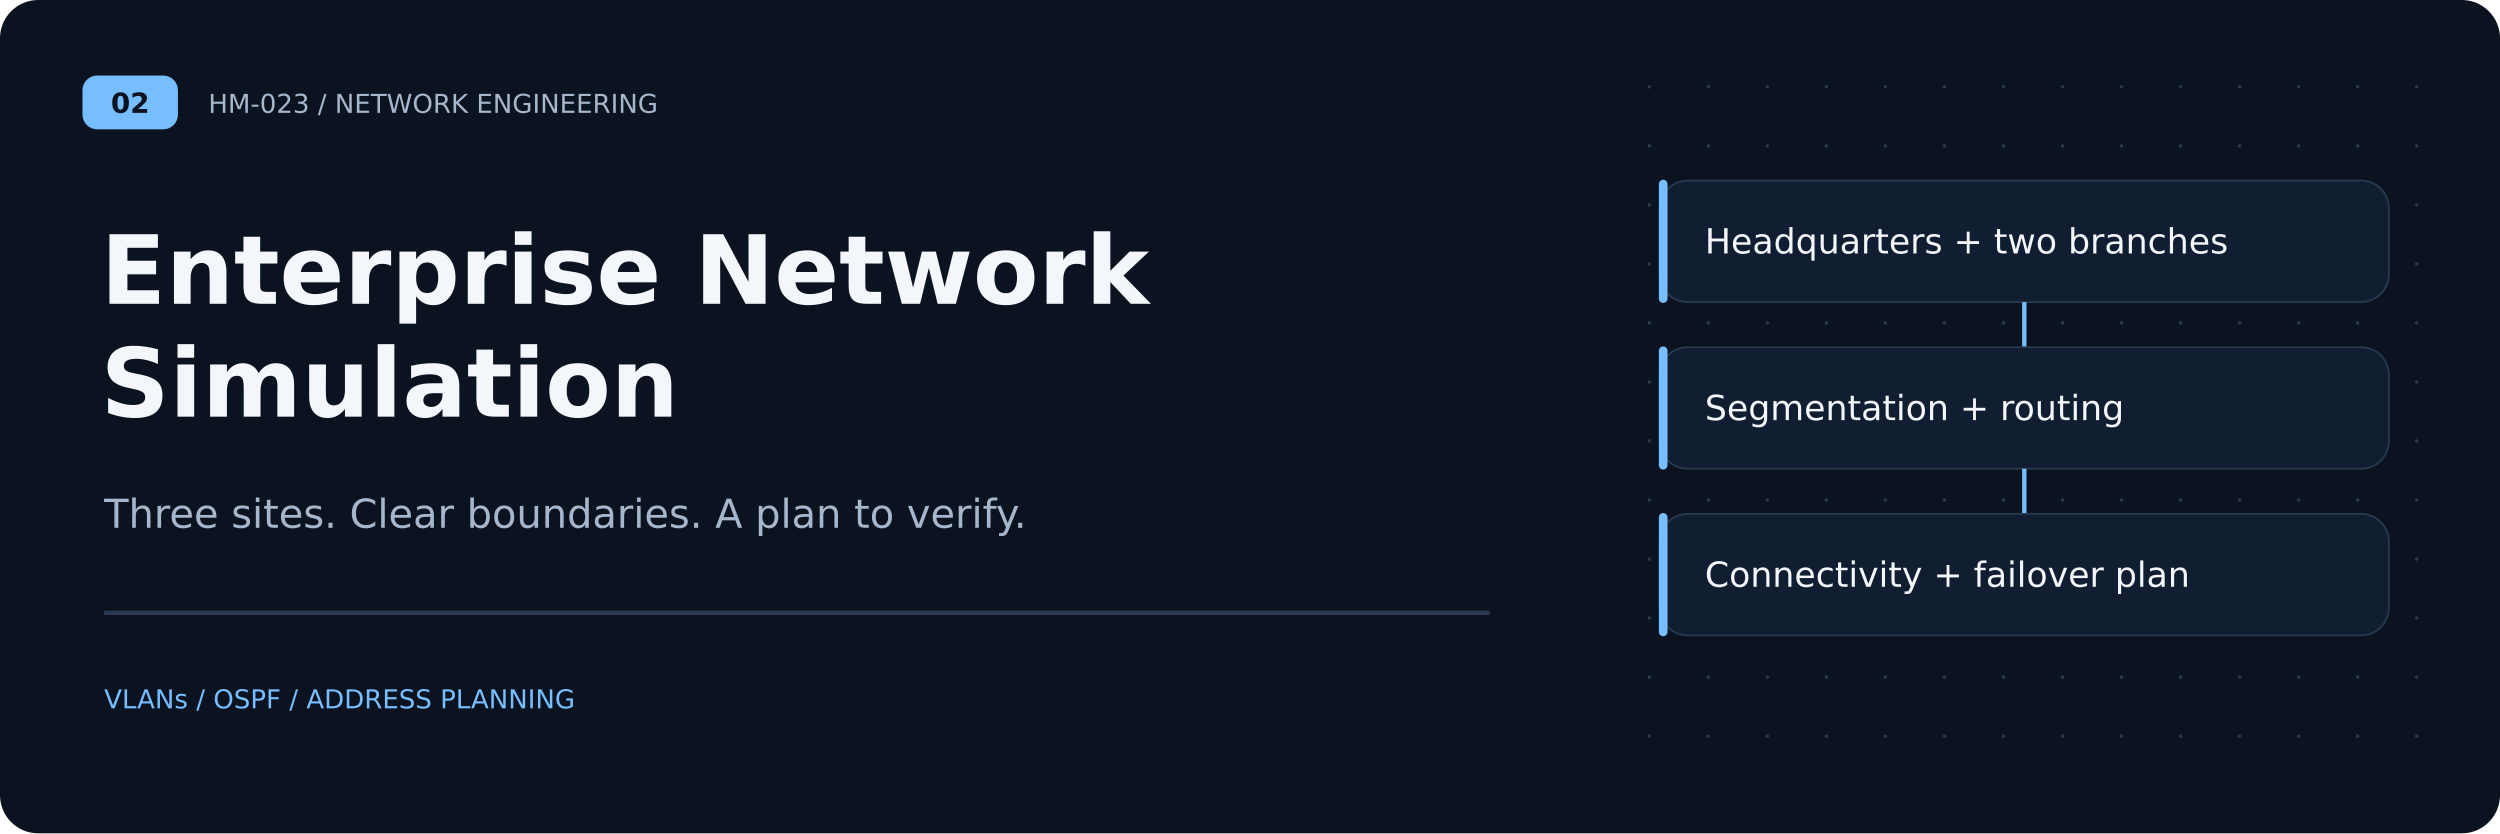
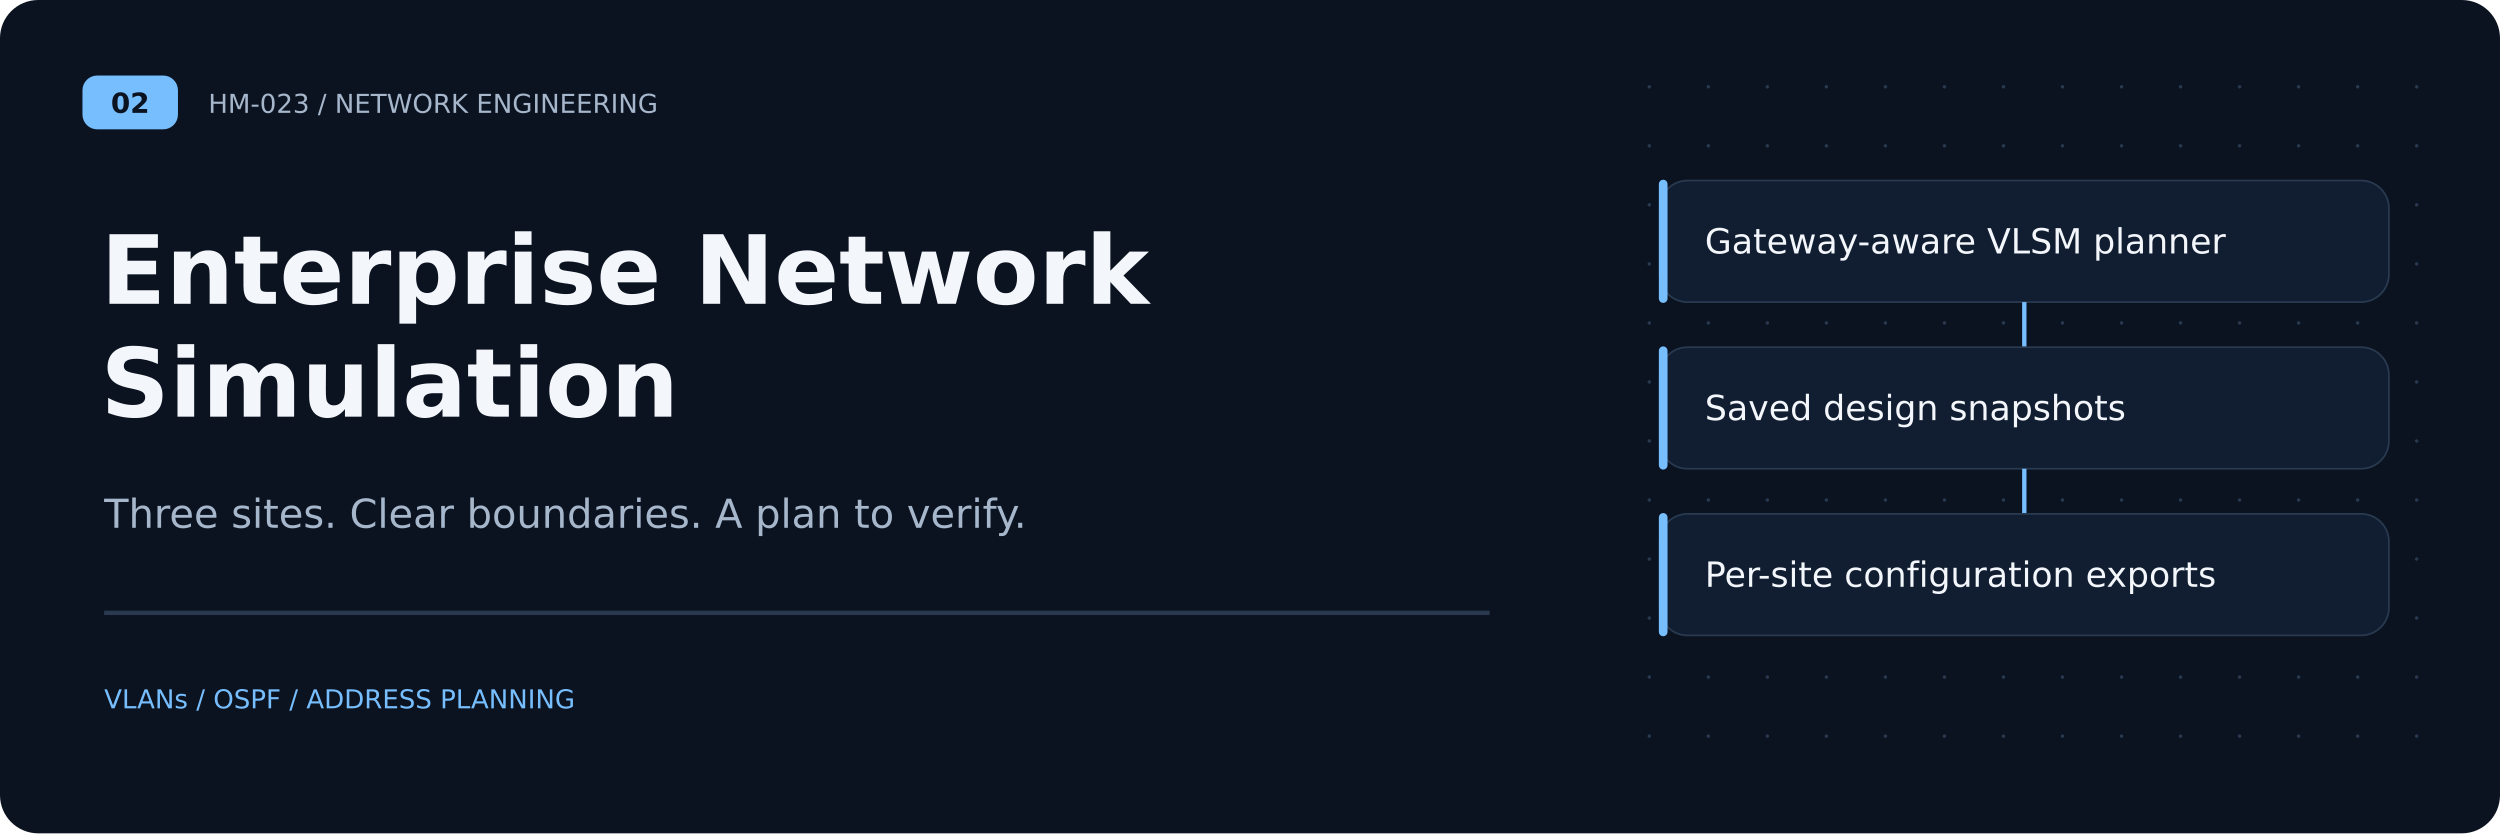
<svg xmlns="http://www.w3.org/2000/svg" width="1440" height="480" viewBox="0 0 1440 480" role="img" aria-labelledby="title">
  <rect width="1440" height="480" rx="22" fill="#0B1220" />
  <circle cx="950" cy="50" r="1" fill="#293A50" />
  <circle cx="950" cy="84" r="1" fill="#293A50" />
  <circle cx="950" cy="118" r="1" fill="#293A50" />
  <circle cx="950" cy="152" r="1" fill="#293A50" />
  <circle cx="950" cy="186" r="1" fill="#293A50" />
  <circle cx="950" cy="220" r="1" fill="#293A50" />
  <circle cx="950" cy="254" r="1" fill="#293A50" />
  <circle cx="950" cy="288" r="1" fill="#293A50" />
  <circle cx="950" cy="322" r="1" fill="#293A50" />
  <circle cx="950" cy="356" r="1" fill="#293A50" />
  <circle cx="950" cy="390" r="1" fill="#293A50" />
  <circle cx="950" cy="424" r="1" fill="#293A50" />
  <circle cx="984" cy="50" r="1" fill="#293A50" />
  <circle cx="984" cy="84" r="1" fill="#293A50" />
  <circle cx="984" cy="118" r="1" fill="#293A50" />
  <circle cx="984" cy="152" r="1" fill="#293A50" />
  <circle cx="984" cy="186" r="1" fill="#293A50" />
  <circle cx="984" cy="220" r="1" fill="#293A50" />
  <circle cx="984" cy="254" r="1" fill="#293A50" />
  <circle cx="984" cy="288" r="1" fill="#293A50" />
  <circle cx="984" cy="322" r="1" fill="#293A50" />
  <circle cx="984" cy="356" r="1" fill="#293A50" />
  <circle cx="984" cy="390" r="1" fill="#293A50" />
  <circle cx="984" cy="424" r="1" fill="#293A50" />
  <circle cx="1018" cy="50" r="1" fill="#293A50" />
  <circle cx="1018" cy="84" r="1" fill="#293A50" />
  <circle cx="1018" cy="118" r="1" fill="#293A50" />
  <circle cx="1018" cy="152" r="1" fill="#293A50" />
  <circle cx="1018" cy="186" r="1" fill="#293A50" />
  <circle cx="1018" cy="220" r="1" fill="#293A50" />
  <circle cx="1018" cy="254" r="1" fill="#293A50" />
  <circle cx="1018" cy="288" r="1" fill="#293A50" />
  <circle cx="1018" cy="322" r="1" fill="#293A50" />
  <circle cx="1018" cy="356" r="1" fill="#293A50" />
  <circle cx="1018" cy="390" r="1" fill="#293A50" />
  <circle cx="1018" cy="424" r="1" fill="#293A50" />
  <circle cx="1052" cy="50" r="1" fill="#293A50" />
  <circle cx="1052" cy="84" r="1" fill="#293A50" />
  <circle cx="1052" cy="118" r="1" fill="#293A50" />
  <circle cx="1052" cy="152" r="1" fill="#293A50" />
  <circle cx="1052" cy="186" r="1" fill="#293A50" />
  <circle cx="1052" cy="220" r="1" fill="#293A50" />
  <circle cx="1052" cy="254" r="1" fill="#293A50" />
  <circle cx="1052" cy="288" r="1" fill="#293A50" />
  <circle cx="1052" cy="322" r="1" fill="#293A50" />
  <circle cx="1052" cy="356" r="1" fill="#293A50" />
  <circle cx="1052" cy="390" r="1" fill="#293A50" />
  <circle cx="1052" cy="424" r="1" fill="#293A50" />
  <circle cx="1086" cy="50" r="1" fill="#293A50" />
  <circle cx="1086" cy="84" r="1" fill="#293A50" />
  <circle cx="1086" cy="118" r="1" fill="#293A50" />
  <circle cx="1086" cy="152" r="1" fill="#293A50" />
  <circle cx="1086" cy="186" r="1" fill="#293A50" />
  <circle cx="1086" cy="220" r="1" fill="#293A50" />
  <circle cx="1086" cy="254" r="1" fill="#293A50" />
  <circle cx="1086" cy="288" r="1" fill="#293A50" />
  <circle cx="1086" cy="322" r="1" fill="#293A50" />
  <circle cx="1086" cy="356" r="1" fill="#293A50" />
  <circle cx="1086" cy="390" r="1" fill="#293A50" />
  <circle cx="1086" cy="424" r="1" fill="#293A50" />
  <circle cx="1120" cy="50" r="1" fill="#293A50" />
  <circle cx="1120" cy="84" r="1" fill="#293A50" />
  <circle cx="1120" cy="118" r="1" fill="#293A50" />
  <circle cx="1120" cy="152" r="1" fill="#293A50" />
  <circle cx="1120" cy="186" r="1" fill="#293A50" />
  <circle cx="1120" cy="220" r="1" fill="#293A50" />
  <circle cx="1120" cy="254" r="1" fill="#293A50" />
  <circle cx="1120" cy="288" r="1" fill="#293A50" />
  <circle cx="1120" cy="322" r="1" fill="#293A50" />
  <circle cx="1120" cy="356" r="1" fill="#293A50" />
  <circle cx="1120" cy="390" r="1" fill="#293A50" />
  <circle cx="1120" cy="424" r="1" fill="#293A50" />
  <circle cx="1154" cy="50" r="1" fill="#293A50" />
  <circle cx="1154" cy="84" r="1" fill="#293A50" />
  <circle cx="1154" cy="118" r="1" fill="#293A50" />
  <circle cx="1154" cy="152" r="1" fill="#293A50" />
  <circle cx="1154" cy="186" r="1" fill="#293A50" />
  <circle cx="1154" cy="220" r="1" fill="#293A50" />
  <circle cx="1154" cy="254" r="1" fill="#293A50" />
  <circle cx="1154" cy="288" r="1" fill="#293A50" />
  <circle cx="1154" cy="322" r="1" fill="#293A50" />
  <circle cx="1154" cy="356" r="1" fill="#293A50" />
  <circle cx="1154" cy="390" r="1" fill="#293A50" />
  <circle cx="1154" cy="424" r="1" fill="#293A50" />
  <circle cx="1188" cy="50" r="1" fill="#293A50" />
  <circle cx="1188" cy="84" r="1" fill="#293A50" />
  <circle cx="1188" cy="118" r="1" fill="#293A50" />
  <circle cx="1188" cy="152" r="1" fill="#293A50" />
  <circle cx="1188" cy="186" r="1" fill="#293A50" />
  <circle cx="1188" cy="220" r="1" fill="#293A50" />
  <circle cx="1188" cy="254" r="1" fill="#293A50" />
  <circle cx="1188" cy="288" r="1" fill="#293A50" />
  <circle cx="1188" cy="322" r="1" fill="#293A50" />
  <circle cx="1188" cy="356" r="1" fill="#293A50" />
  <circle cx="1188" cy="390" r="1" fill="#293A50" />
  <circle cx="1188" cy="424" r="1" fill="#293A50" />
  <circle cx="1222" cy="50" r="1" fill="#293A50" />
  <circle cx="1222" cy="84" r="1" fill="#293A50" />
  <circle cx="1222" cy="118" r="1" fill="#293A50" />
  <circle cx="1222" cy="152" r="1" fill="#293A50" />
  <circle cx="1222" cy="186" r="1" fill="#293A50" />
  <circle cx="1222" cy="220" r="1" fill="#293A50" />
  <circle cx="1222" cy="254" r="1" fill="#293A50" />
  <circle cx="1222" cy="288" r="1" fill="#293A50" />
  <circle cx="1222" cy="322" r="1" fill="#293A50" />
  <circle cx="1222" cy="356" r="1" fill="#293A50" />
  <circle cx="1222" cy="390" r="1" fill="#293A50" />
  <circle cx="1222" cy="424" r="1" fill="#293A50" />
  <circle cx="1256" cy="50" r="1" fill="#293A50" />
  <circle cx="1256" cy="84" r="1" fill="#293A50" />
  <circle cx="1256" cy="118" r="1" fill="#293A50" />
  <circle cx="1256" cy="152" r="1" fill="#293A50" />
  <circle cx="1256" cy="186" r="1" fill="#293A50" />
  <circle cx="1256" cy="220" r="1" fill="#293A50" />
  <circle cx="1256" cy="254" r="1" fill="#293A50" />
  <circle cx="1256" cy="288" r="1" fill="#293A50" />
  <circle cx="1256" cy="322" r="1" fill="#293A50" />
  <circle cx="1256" cy="356" r="1" fill="#293A50" />
  <circle cx="1256" cy="390" r="1" fill="#293A50" />
  <circle cx="1256" cy="424" r="1" fill="#293A50" />
  <circle cx="1290" cy="50" r="1" fill="#293A50" />
  <circle cx="1290" cy="84" r="1" fill="#293A50" />
  <circle cx="1290" cy="118" r="1" fill="#293A50" />
  <circle cx="1290" cy="152" r="1" fill="#293A50" />
  <circle cx="1290" cy="186" r="1" fill="#293A50" />
  <circle cx="1290" cy="220" r="1" fill="#293A50" />
  <circle cx="1290" cy="254" r="1" fill="#293A50" />
  <circle cx="1290" cy="288" r="1" fill="#293A50" />
  <circle cx="1290" cy="322" r="1" fill="#293A50" />
  <circle cx="1290" cy="356" r="1" fill="#293A50" />
  <circle cx="1290" cy="390" r="1" fill="#293A50" />
  <circle cx="1290" cy="424" r="1" fill="#293A50" />
  <circle cx="1324" cy="50" r="1" fill="#293A50" />
  <circle cx="1324" cy="84" r="1" fill="#293A50" />
  <circle cx="1324" cy="118" r="1" fill="#293A50" />
  <circle cx="1324" cy="152" r="1" fill="#293A50" />
  <circle cx="1324" cy="186" r="1" fill="#293A50" />
  <circle cx="1324" cy="220" r="1" fill="#293A50" />
  <circle cx="1324" cy="254" r="1" fill="#293A50" />
  <circle cx="1324" cy="288" r="1" fill="#293A50" />
  <circle cx="1324" cy="322" r="1" fill="#293A50" />
  <circle cx="1324" cy="356" r="1" fill="#293A50" />
  <circle cx="1324" cy="390" r="1" fill="#293A50" />
  <circle cx="1324" cy="424" r="1" fill="#293A50" />
  <circle cx="1358" cy="50" r="1" fill="#293A50" />
  <circle cx="1358" cy="84" r="1" fill="#293A50" />
  <circle cx="1358" cy="118" r="1" fill="#293A50" />
  <circle cx="1358" cy="152" r="1" fill="#293A50" />
  <circle cx="1358" cy="186" r="1" fill="#293A50" />
  <circle cx="1358" cy="220" r="1" fill="#293A50" />
  <circle cx="1358" cy="254" r="1" fill="#293A50" />
  <circle cx="1358" cy="288" r="1" fill="#293A50" />
  <circle cx="1358" cy="322" r="1" fill="#293A50" />
  <circle cx="1358" cy="356" r="1" fill="#293A50" />
  <circle cx="1358" cy="390" r="1" fill="#293A50" />
  <circle cx="1358" cy="424" r="1" fill="#293A50" />
  <circle cx="1392" cy="50" r="1" fill="#293A50" />
  <circle cx="1392" cy="84" r="1" fill="#293A50" />
  <circle cx="1392" cy="118" r="1" fill="#293A50" />
  <circle cx="1392" cy="152" r="1" fill="#293A50" />
  <circle cx="1392" cy="186" r="1" fill="#293A50" />
  <circle cx="1392" cy="220" r="1" fill="#293A50" />
  <circle cx="1392" cy="254" r="1" fill="#293A50" />
  <circle cx="1392" cy="288" r="1" fill="#293A50" />
  <circle cx="1392" cy="322" r="1" fill="#293A50" />
  <circle cx="1392" cy="356" r="1" fill="#293A50" />
  <circle cx="1392" cy="390" r="1" fill="#293A50" />
  <circle cx="1392" cy="424" r="1" fill="#293A50" />
  <rect x="48" y="44" width="54" height="30" rx="8" fill="#77BEFF" stroke="#77BEFF" />
  <text x="75" y="65" fill="#0B1220" font-size="16" font-weight="700" text-anchor="middle" font-family="DejaVu Sans, sans-serif">02</text>
  <text x="120" y="65" fill="#A6B6CB" font-size="15" font-weight="500" text-anchor="start" font-family="DejaVu Sans, sans-serif">HM-023  /  NETWORK ENGINEERING</text>
  <text x="58" y="175" fill="#F3F6FA" font-size="55" font-weight="700" text-anchor="start" font-family="DejaVu Sans, sans-serif">Enterprise Network</text>
  <text x="58" y="240" fill="#F3F6FA" font-size="55" font-weight="700" text-anchor="start" font-family="DejaVu Sans, sans-serif">Simulation</text>
  <text x="60" y="304" fill="#A6B6CB" font-size="23" font-weight="400" text-anchor="start" font-family="DejaVu Sans, sans-serif">Three sites. Clear boundaries. A plan to verify.</text>
  <text x="60" y="408" fill="#77BEFF" font-size="15" font-weight="500" text-anchor="start" font-family="DejaVu Sans, sans-serif">VLANs  /  OSPF  /  ADDRESS PLANNING</text>
  <path d="M 60 353 H 858" fill="none" stroke="#293A50" stroke-width="2.5" />
  <rect x="956" y="104" width="420" height="70" rx="16" fill="#111E31" stroke="#293A50" />
  <rect x="956" y="104" width="4" height="70" rx="2" fill="#77BEFF" stroke="#77BEFF" />
-   <text x="982" y="146" fill="#F3F6FA" font-size="20" font-weight="500" text-anchor="start" font-family="DejaVu Sans, sans-serif">Headquarters + two branches</text>
+   <text x="982" y="146" fill="#F3F6FA" font-size="20" font-weight="500" text-anchor="start" font-family="DejaVu Sans, sans-serif">Gateway-aware VLSM planner</text>
  <path d="M 1166 174 V 200" fill="none" stroke="#77BEFF" stroke-width="2.5" />
  <rect x="956" y="200" width="420" height="70" rx="16" fill="#111E31" stroke="#293A50" />
  <rect x="956" y="200" width="4" height="70" rx="2" fill="#77BEFF" stroke="#77BEFF" />
-   <text x="982" y="242" fill="#F3F6FA" font-size="20" font-weight="500" text-anchor="start" font-family="DejaVu Sans, sans-serif">Segmentation + routing</text>
+   <text x="982" y="242" fill="#F3F6FA" font-size="20" font-weight="500" text-anchor="start" font-family="DejaVu Sans, sans-serif">Saved design snapshots</text>
  <path d="M 1166 270 V 296" fill="none" stroke="#77BEFF" stroke-width="2.5" />
  <rect x="956" y="296" width="420" height="70" rx="16" fill="#111E31" stroke="#293A50" />
  <rect x="956" y="296" width="4" height="70" rx="2" fill="#77BEFF" stroke="#77BEFF" />
-   <text x="982" y="338" fill="#F3F6FA" font-size="20" font-weight="500" text-anchor="start" font-family="DejaVu Sans, sans-serif">Connectivity + failover plan</text>
+   <text x="982" y="338" fill="#F3F6FA" font-size="20" font-weight="500" text-anchor="start" font-family="DejaVu Sans, sans-serif">Per-site configuration exports</text>
</svg>
